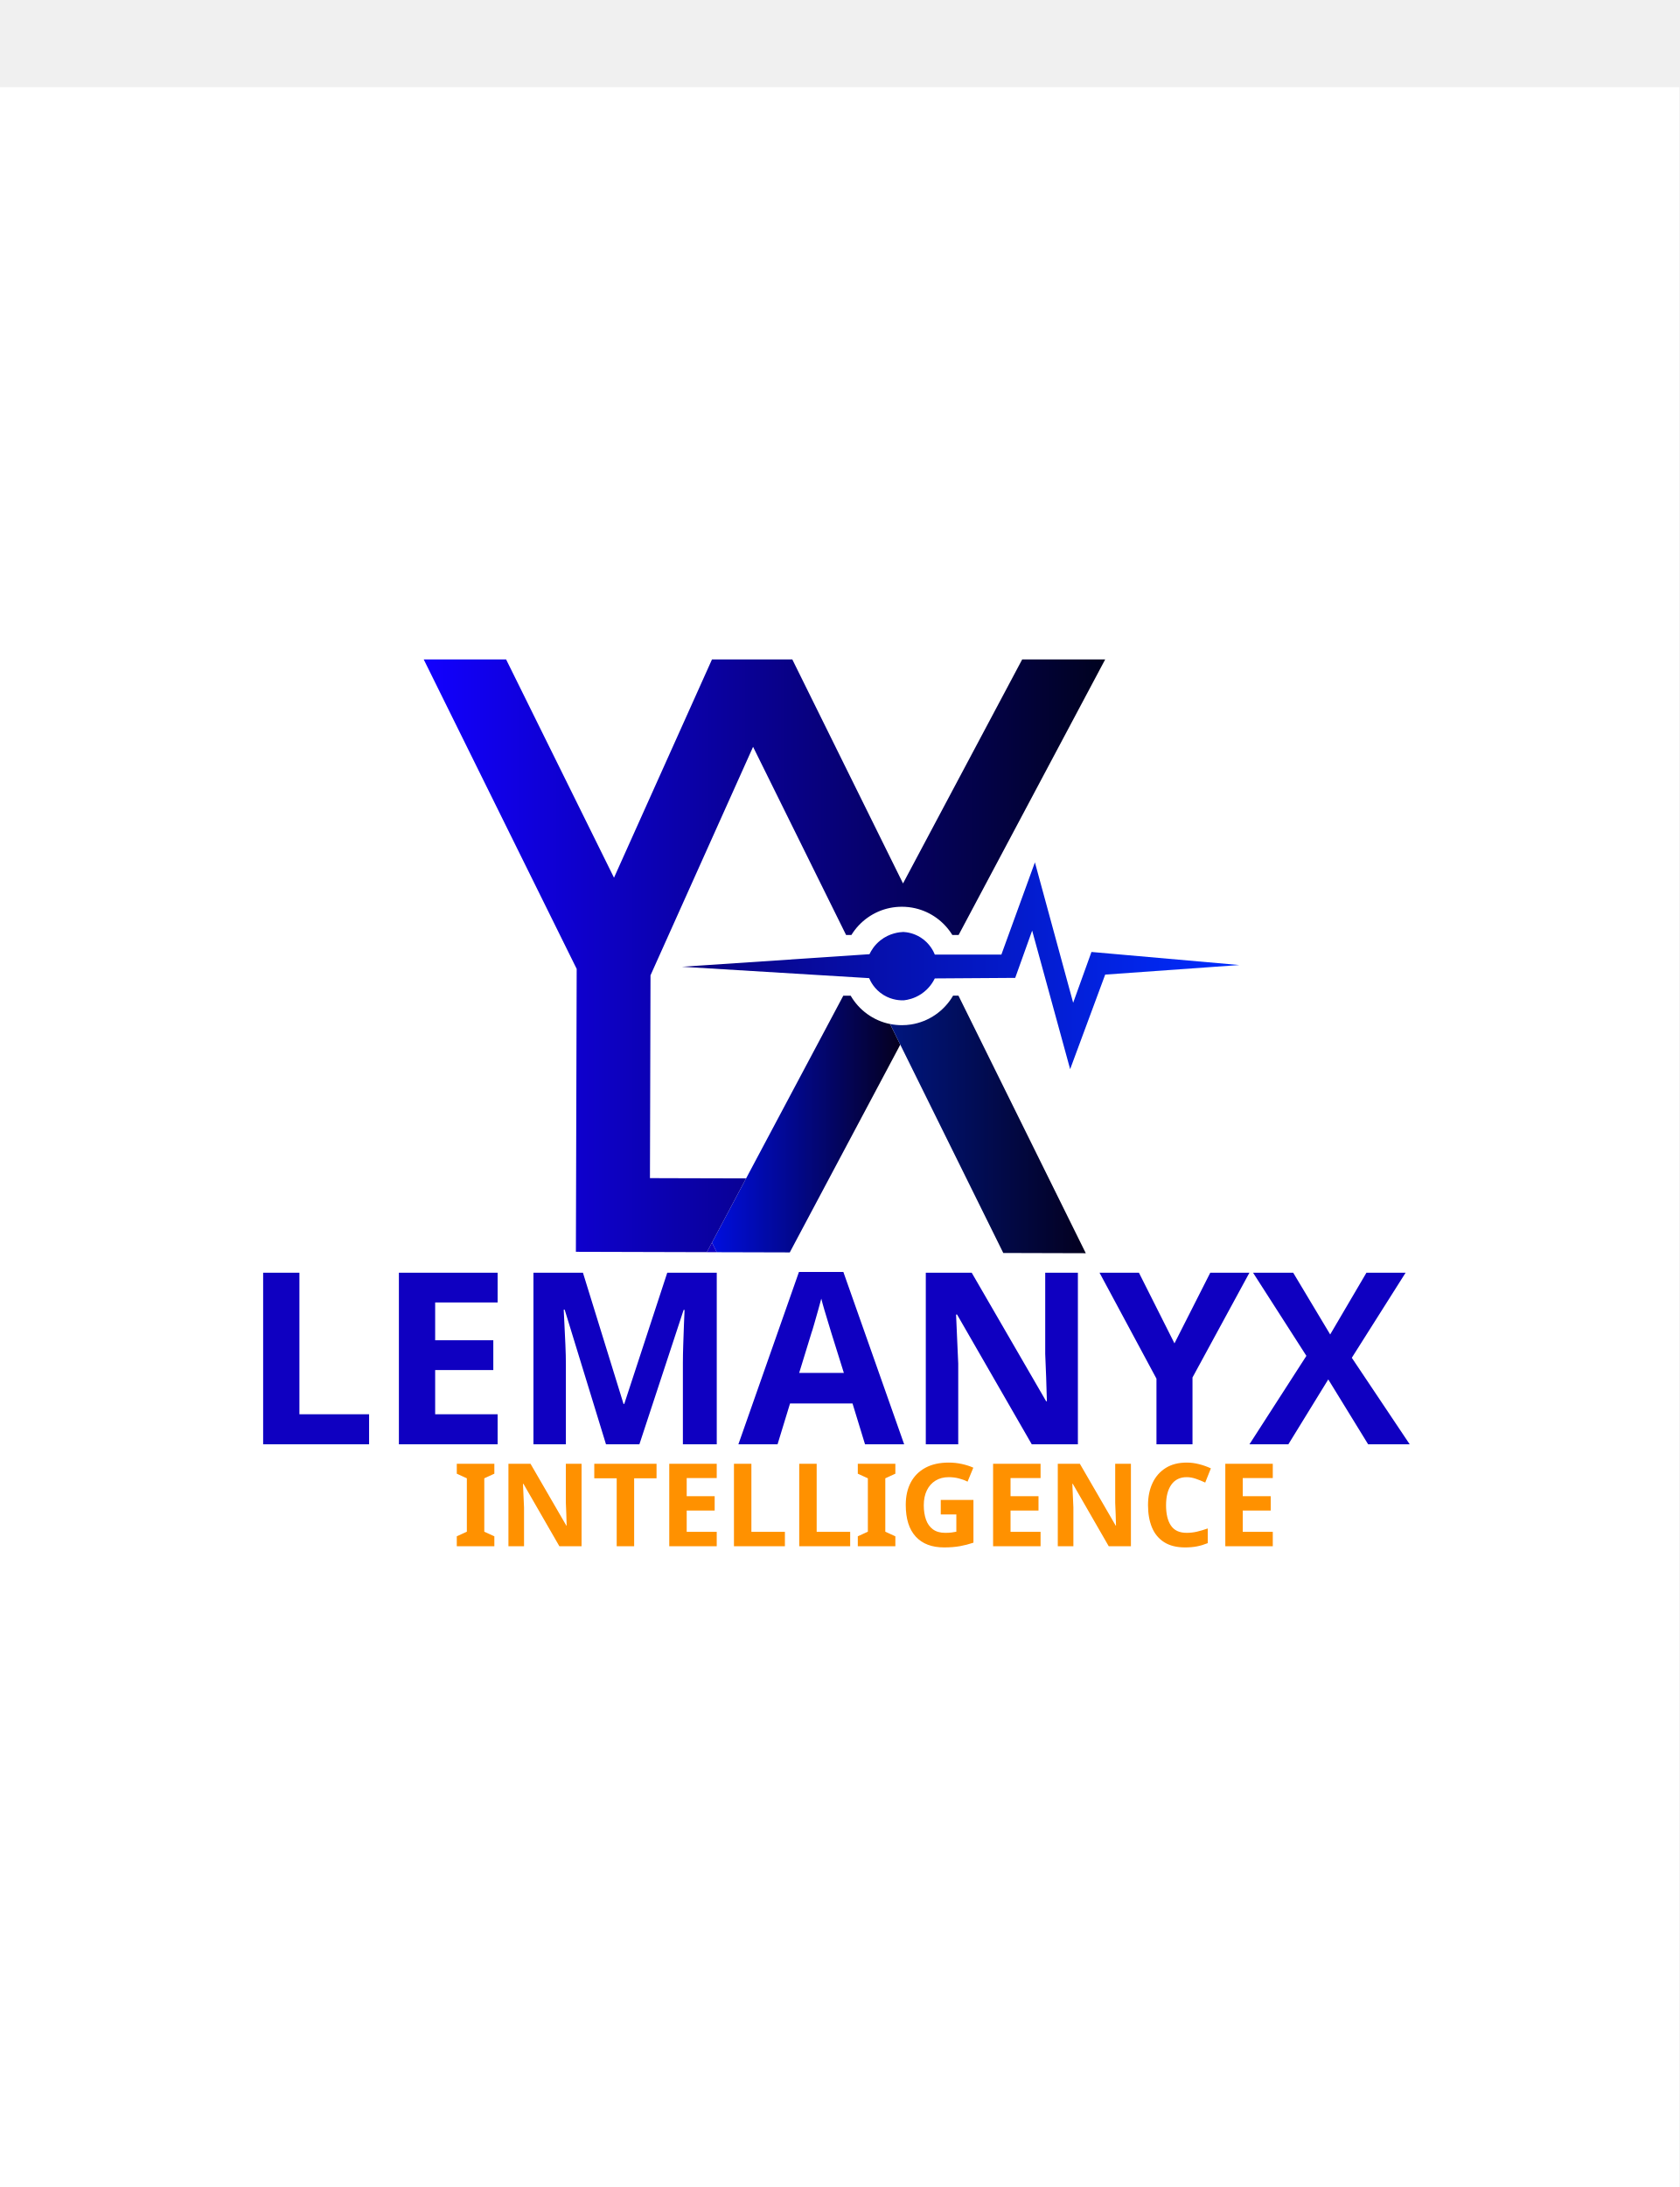
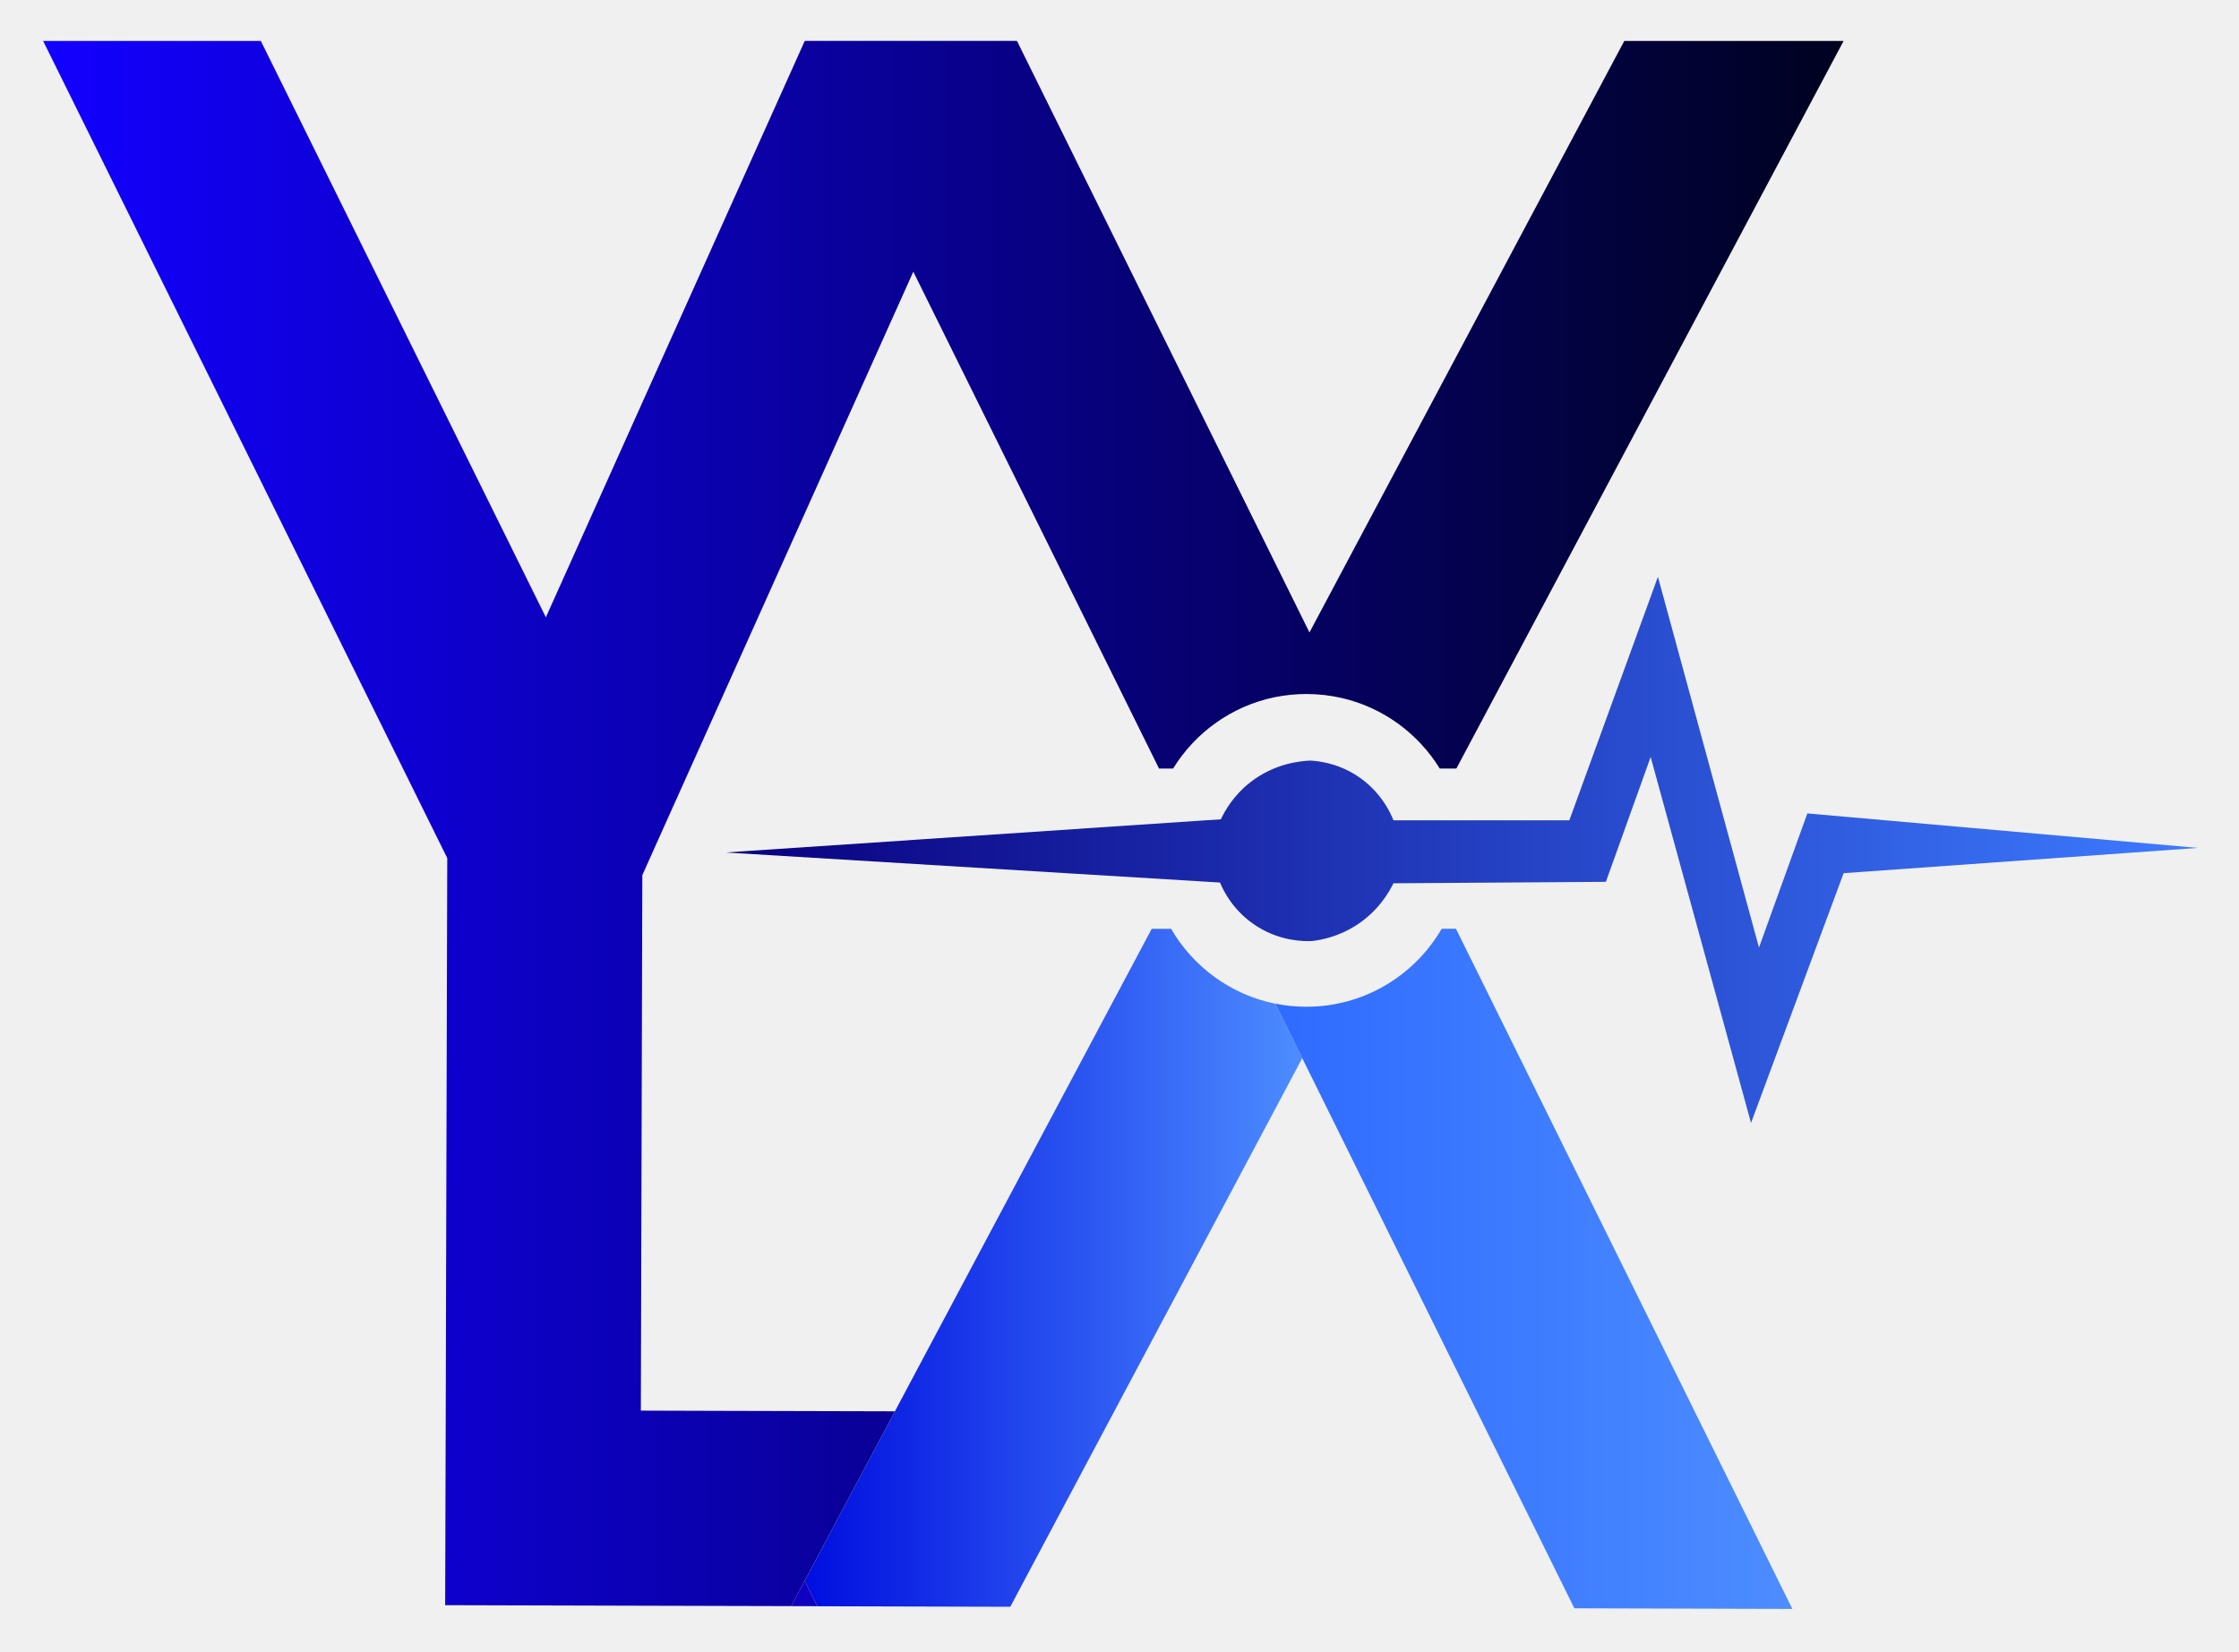
- <svg xmlns="http://www.w3.org/2000/svg" viewBox="0 0 1080 1406.07">
+ <svg xmlns="http://www.w3.org/2000/svg" viewBox="262 414 545 402">
  <defs>
    <style>
      .cls-1 {
        fill: #ff9100;
        font-family: Poppins-SemiBold, Poppins;
        font-size: 74.3px;
        font-weight: 600;
      }

      .cls-2 {
        fill: url(#linear-gradient-2);
      }

      .cls-3, .cls-4 {
        fill: #0f00c1;
      }

-       .cls-5 {
-         fill: #fff;
-       }
+ 

      .cls-6 {
        fill: none;
      }

      .cls-7 {
        fill: url(#linear-gradient-4);
      }

      .cls-4 {
        font-family: Poppins-Bold, Poppins;
        font-size: 154.52px;
        font-weight: 700;
      }

      .cls-8 {
        fill: url(#linear-gradient-3);
      }

      .cls-9 {
        fill: url(#linear-gradient);
      }
-     </style>
+   </style>
    <linearGradient id="linear-gradient" x1="457.87" y1="722.66" x2="578.99" y2="722.66" gradientUnits="userSpaceOnUse">
      <stop offset="0" stop-color="#000edf" />
-       <stop offset="1" stop-color="#05001f" />
+       <stop offset="1" stop-color="#4d8dff" />
    </linearGradient>
    <linearGradient id="linear-gradient-2" x1="572.43" y1="722.92" x2="698.28" y2="722.92" gradientUnits="userSpaceOnUse">
-       <stop offset="0" stop-color="#00167f" />
-       <stop offset="1" stop-color="#03001f" />
+       <stop offset="0" stop-color="#2F6BFF" />
+       <stop offset="1" stop-color="#4d8dff" />
    </linearGradient>
    <linearGradient id="linear-gradient-3" x1="272.48" y1="614.5" x2="710.76" y2="614.5" gradientUnits="userSpaceOnUse">
      <stop offset="0" stop-color="#1200ff" />
      <stop offset="1" stop-color="#00021f" />
    </linearGradient>
    <linearGradient id="linear-gradient-4" x1="438.61" y1="620.91" x2="797.01" y2="620.91" gradientUnits="userSpaceOnUse">
      <stop offset="0" stop-color="#09007f" />
-       <stop offset="1" stop-color="#002dff" />
+       <stop offset="1" stop-color="#3D7BFF" />
    </linearGradient>
  </defs>
-   <g id="Layer_8" data-name="Layer 8">
-     <rect class="cls-5" y="56.07" width="1080" height="1350" />
-   </g>
  <g id="Layer_7" data-name="Layer 7">
    <g>
      <path class="cls-9" d="M578.99,671.62l-45.84,86.14-22.09,41.52-3.14,5.92h0l-46.99-.13-3.06-6.18,21.96-41.27,5.5-10.35,57.01-107.13h4.72c5.37,9.25,14.54,16.05,25.37,18.23h0s6.56,13.27,6.56,13.27Z" />
      <polygon class="cls-3" points="460.92 805.06 454.58 805.04 457.87 798.88 460.92 805.06" />
      <path class="cls-2" d="M698.28,805.72l-53.06-.15-23.52-47.56-42.72-86.39-6.56-13.26c2.45.49,4.98.75,7.57.75,2,0,3.97-.15,5.88-.45,11.56-1.79,21.4-8.79,27.06-18.53h3.47l58.36,118.02,23.52,47.57Z" />
      <path class="cls-8" d="M710.76,423.96l-94.26,177.15h-4.05c-5.25-8.53-13.78-14.84-23.82-17.16-2.77-.64-5.66-.98-8.63-.98-2.62,0-5.18.27-7.65.76-10.47,2.14-19.38,8.57-24.8,17.38h-3.43l-59.81-120.96-54.31,120.96-8.06,17.95-3.59,8.01-.04,13.06-.21,78.32-.11,38.99,19.42.06,42.42.11-21.96,41.27-3.28,6.16-36.73-.1-47.5-.13.14-47.5.06-23.78.26-93.4.05-17.21-1.22-2.46-9.56-19.34-87.59-177.15h52.99l45.68,92.38,23.7,47.94,23.81-53.03,38.57-85.88h0s.63-1.42.63-1.42h51.65l.02.02h0s71.19,144,71.19,144l76.63-144.01h53.4Z" />
      <path class="cls-6" d="M618.07,621.04c0,5.58-1.2,10.88-3.36,15.66-.53,1.18-1.12,2.33-1.77,3.44-5.66,9.73-15.49,16.73-27.06,18.53-1.91.3-3.88.45-5.88.45-2.59,0-5.12-.26-7.57-.75h0c-10.83-2.19-20-8.98-25.37-18.23-.86-1.47-1.62-3.01-2.27-4.6-1.85-4.47-2.86-9.36-2.86-14.49,0-5.96,1.37-11.61,3.82-16.64h0c.55-1.13,1.16-2.23,1.81-3.29,5.42-8.81,14.33-15.24,24.8-17.38,2.47-.49,5.03-.76,7.65-.76,2.97,0,5.86.34,8.63.98,10.04,2.33,18.57,8.63,23.82,17.16.75,1.22,1.43,2.48,2.04,3.78,2.29,4.9,3.58,10.37,3.58,16.14Z" />
      <path class="cls-7" d="M438.61,621.55l120.56-8.08c1.01-2.13,3.08-5.77,7.03-8.9,5.96-4.73,12.39-5.3,14.76-5.39,2.16.12,6.64.67,11.25,3.63,5.77,3.71,8.19,8.93,8.98,10.9h42.81l21.56-59.28,24.6,90.27,11.77-32.66,95.08,8.4-86.25,6.15-22.54,60.81-24.43-89.1-10.9,30.4-51.71.35c-1.02,2.09-3.55,6.57-8.74,10.02-4.47,2.97-8.8,3.78-11.07,4.04-2.06.09-7.54.05-13.18-3.43-5.96-3.67-8.45-8.94-9.23-10.81l-120.36-7.32Z" />
-       <text class="cls-4" transform="translate(155.32 928.57)">
-         <tspan x="0" y="0">LEMANYX </tspan>
-       </text>
-       <text class="cls-1" transform="translate(291.39 994.12)">
-         <tspan x="0" y="0">INTELLIGENCE </tspan>
-       </text>
    </g>
  </g>
</svg>
